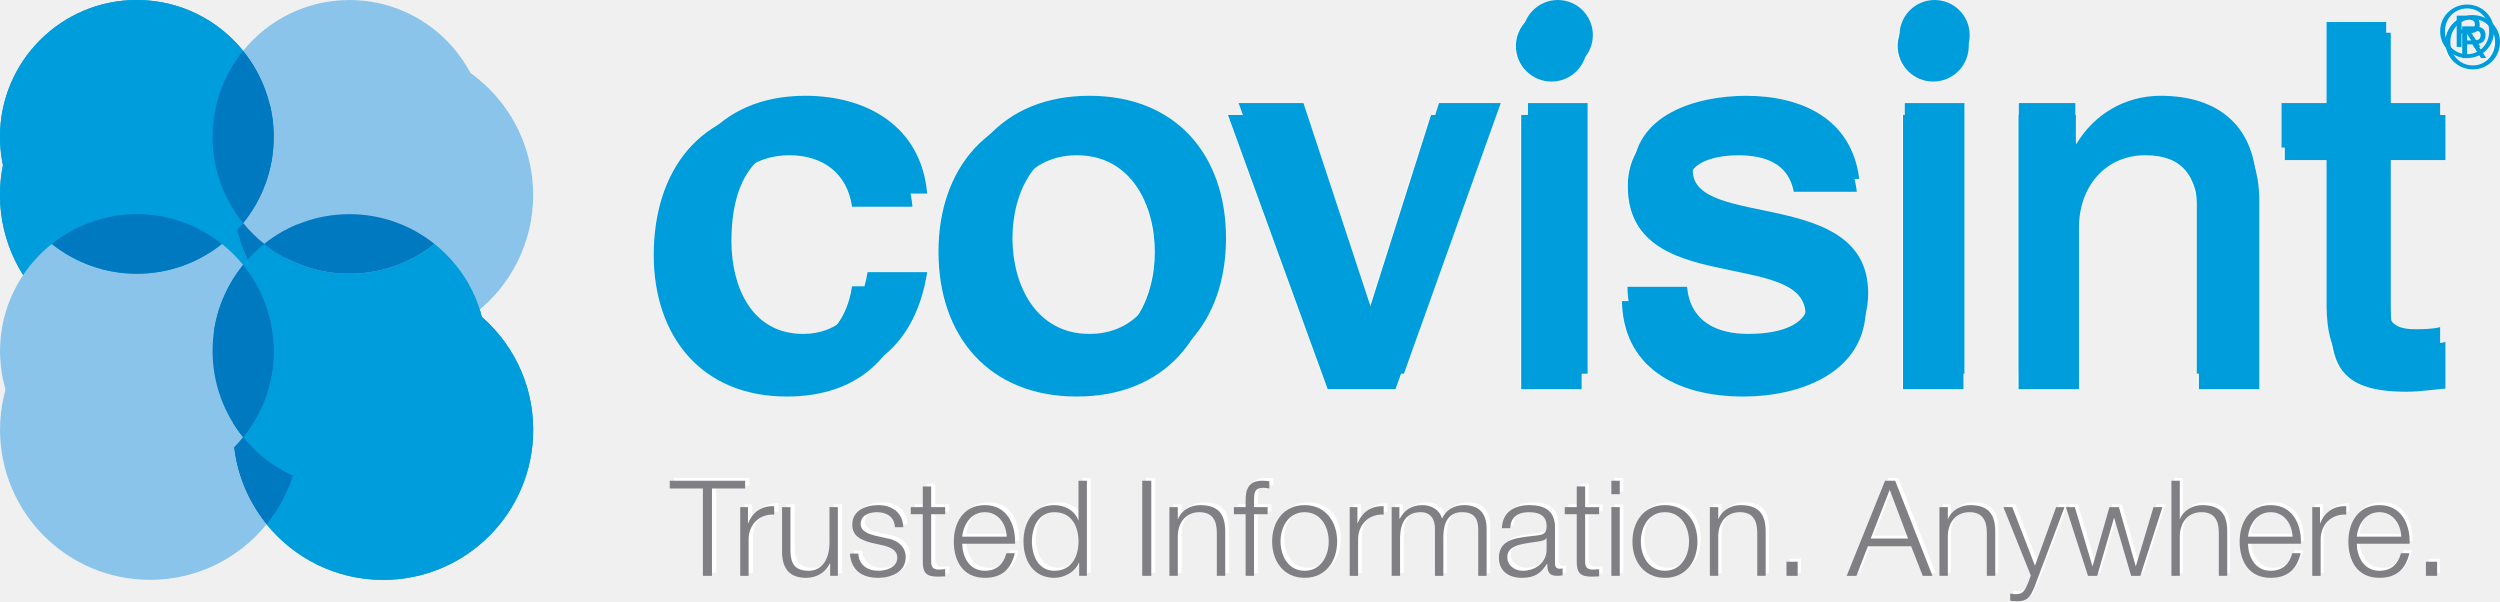
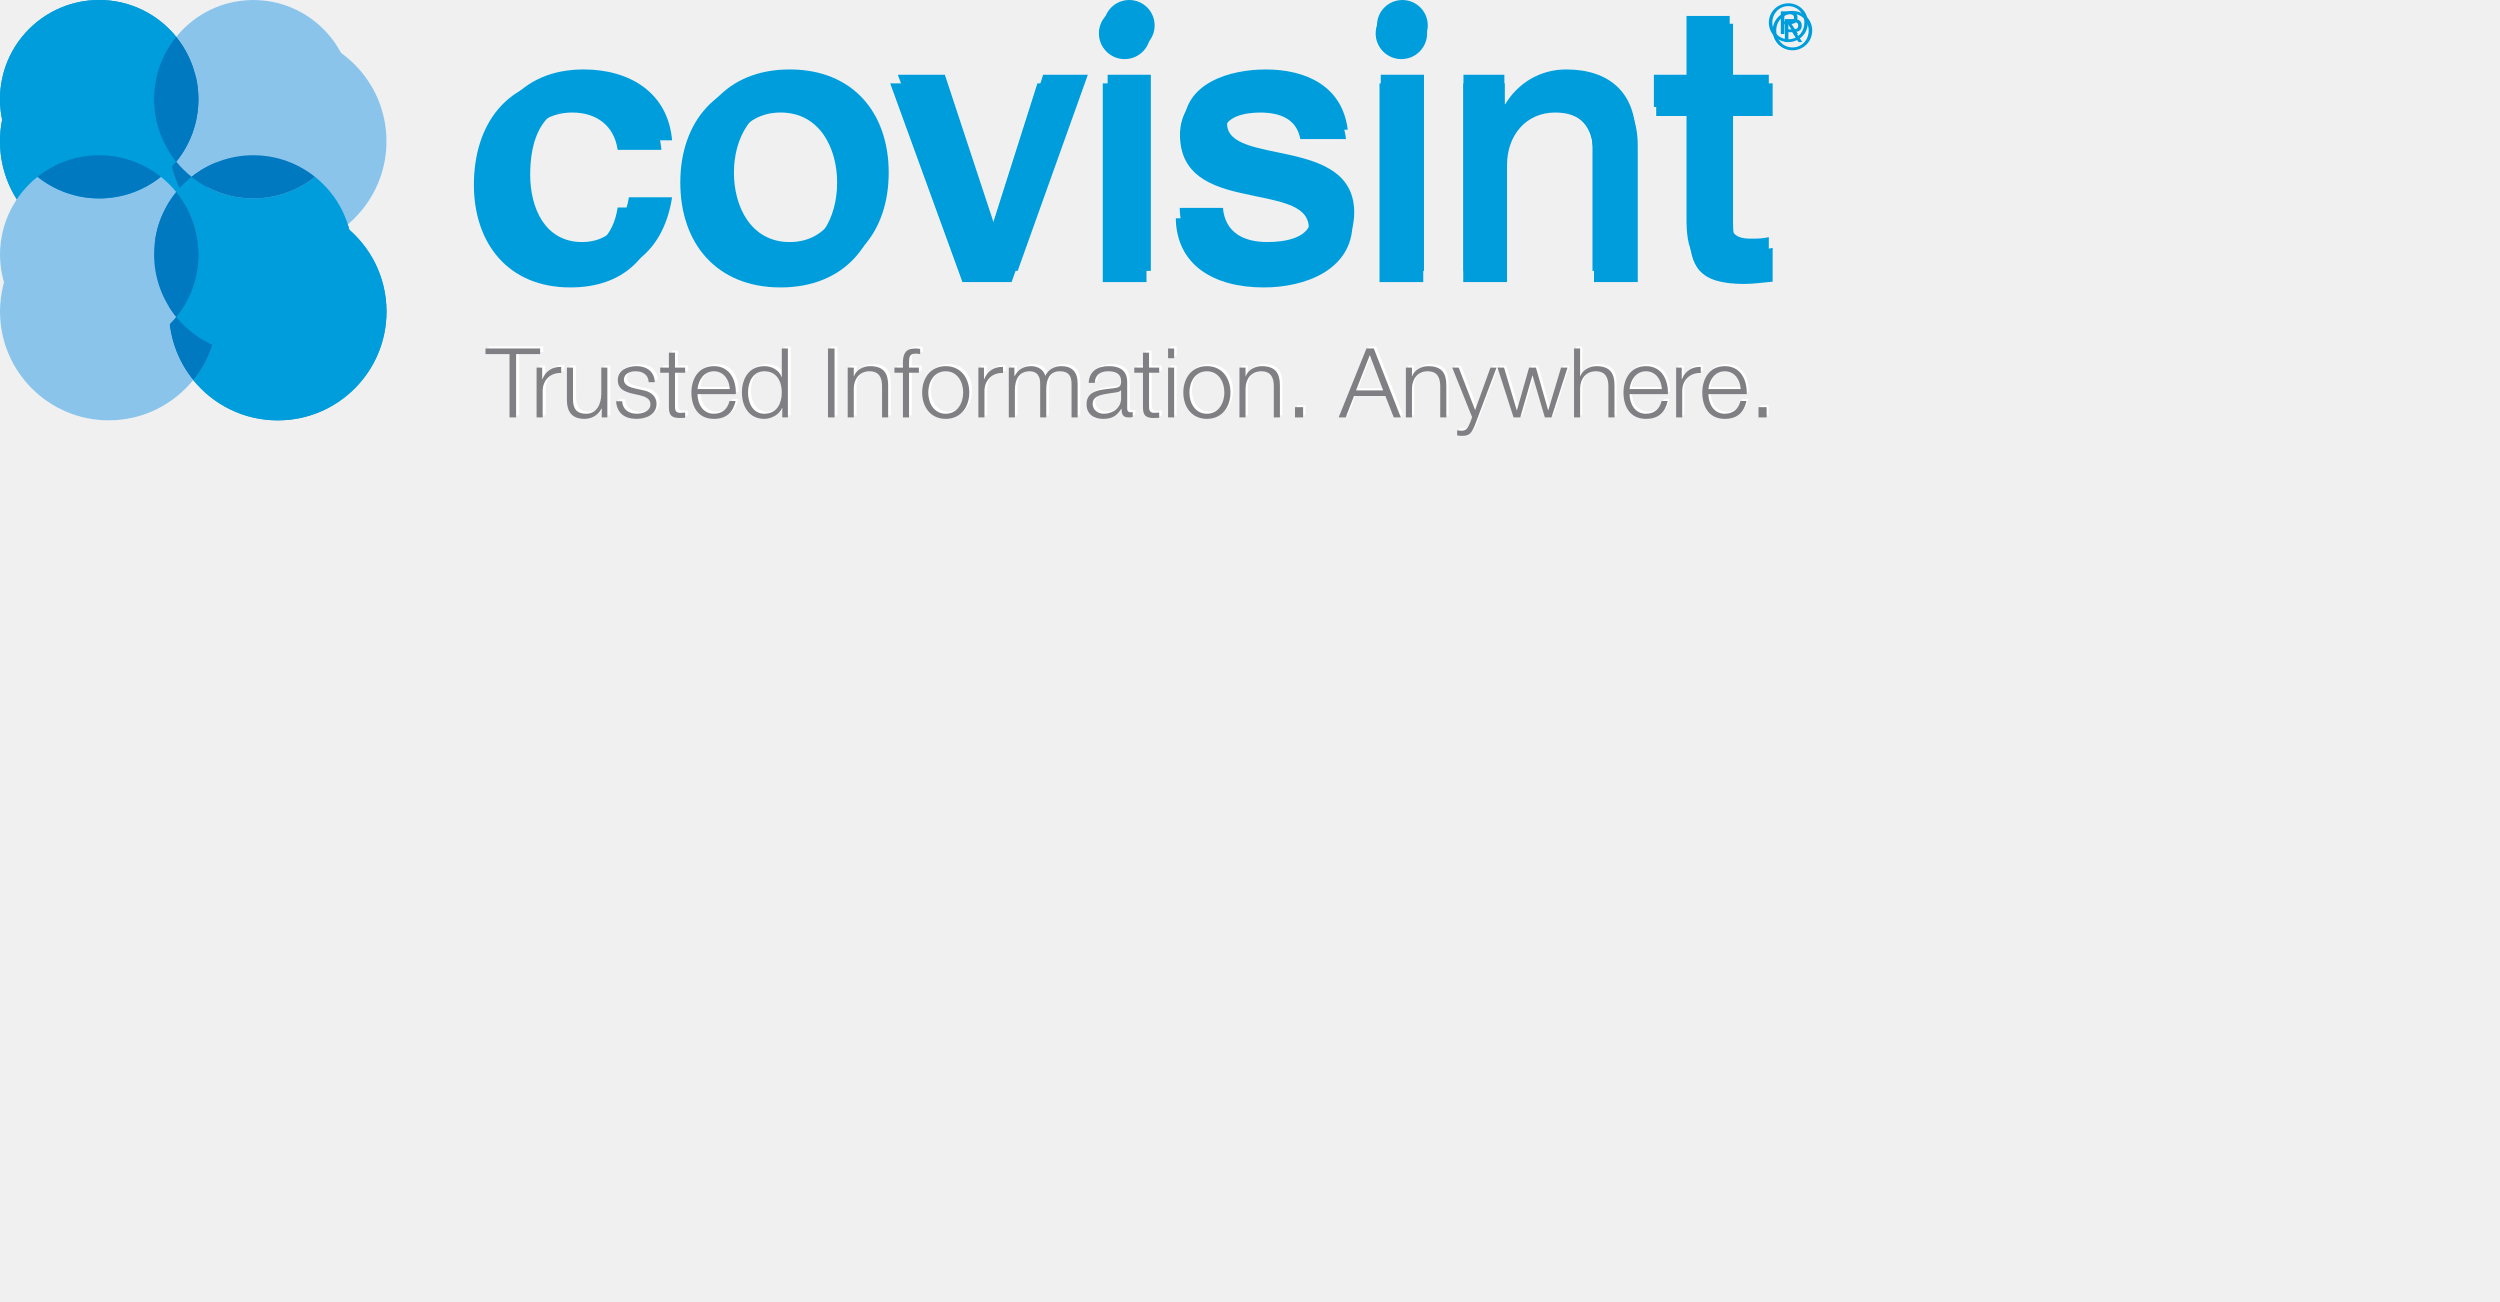
<svg xmlns="http://www.w3.org/2000/svg">
  <g class="-covisint-logo--light">
    <g id="covisint-logo--light">
      <path fill="#009DDC" d="M56.811,62.438c1.993-1.59,3.813-3.375,5.421-5.358c-4.888-6.019-7.823-13.688-7.823-22.054   c0-8.354,2.936-16.017,7.823-22.045C55.809,5.066,46.017,0,35.031,0C15.684,0,0,15.688,0,35.025   c0,11.107,5.187,20.994,13.253,27.412c5.98-4.762,13.536-7.622,21.778-7.622   C43.268,54.816,50.824,57.676,56.811,62.438z" />
      <path fill="#FFFFFF" d="M62.233,57.079c1.607,1.983,3.427,3.769,5.426,5.358c5.979-4.762,13.537-7.622,21.775-7.622   c8.234,0,15.8,2.86,21.778,7.622c8.062-6.418,13.249-16.305,13.249-27.412C124.462,15.688,108.781,0,89.434,0   C78.447,0,68.65,5.066,62.233,12.98c4.889,6.028,7.826,13.691,7.826,22.045   C70.058,43.391,67.122,51.06,62.233,57.079z" />
      <path fill="#0079C1" d="M62.233,57.079c4.889-6.019,7.826-13.688,7.826-22.054c0-8.354-2.937-16.017-7.826-22.045   c-4.888,6.028-7.823,13.691-7.823,22.045C54.409,43.391,57.345,51.06,62.233,57.079z" />
      <path fill="#009DDC" d="M111.212,62.438c-5.979,4.759-13.544,7.625-21.778,7.625c-8.238,0-15.797-2.865-21.775-7.625   c-1.999,1.58-3.819,3.375-5.426,5.359c4.889,6.02,7.826,13.691,7.826,22.045c0,8.35-2.937,16.023-7.826,22.051   c6.417,7.914,16.215,12.971,27.202,12.971c19.347,0,35.028-15.685,35.028-35.021   C124.462,78.738,119.274,68.849,111.212,62.438z" />
      <path fill="#0079C1" d="M67.659,62.438c5.979,4.759,13.537,7.625,21.775,7.625c8.234,0,15.8-2.865,21.778-7.625   c-5.979-4.762-13.544-7.622-21.778-7.622C81.196,54.816,73.637,57.676,67.659,62.438z" />
      <path fill="#FFFFFF" d="M62.233,67.796c-1.608-1.984-3.428-3.779-5.421-5.359c-5.987,4.759-13.543,7.625-21.78,7.625   c-8.242,0-15.797-2.865-21.778-7.625C5.187,68.849,0,78.738,0,89.841c0,19.336,15.684,35.021,35.031,35.021   c10.986,0,20.778-5.057,27.202-12.971c-4.888-6.027-7.823-13.701-7.823-22.051   C54.409,81.488,57.345,73.816,62.233,67.796z" />
      <path fill="#0079C1" d="M56.811,62.438c-5.987-4.762-13.543-7.622-21.78-7.622c-8.242,0-15.797,2.86-21.778,7.622   c5.98,4.759,13.536,7.625,21.778,7.625C43.268,70.062,50.824,67.197,56.811,62.438z" />
      <path fill="#0079C1" d="M62.233,67.796c-4.888,6.02-7.823,13.691-7.823,22.045c0,8.35,2.936,16.023,7.823,22.051   c4.889-6.027,7.826-13.701,7.826-22.051C70.058,81.488,67.122,73.816,62.233,67.796z" />
      <circle fill="#FFFFFF" cx="397.1" cy="11.785" r="9.095" />
      <circle fill="#FFFFFF" cx="494.823" cy="11.785" r="9.097" />
      <path fill="#FFFFFF" d="M218.083,52.909c-1.224-8.552-7.469-13.169-16.016-13.169   c-8.013,0-19.276,4.22-19.276,25.517c0,11.672,5.16,24.025,18.594,24.025c8.959,0,15.204-5.969,16.698-16.016   h15.468c-2.85,18.184-14.116,28.23-32.166,28.23c-21.985,0-34.067-15.602-34.067-36.24   c0-21.166,11.533-37.732,34.613-37.732c16.286,0,30.135,8.154,31.621,25.384H218.083z" />
      <path fill="#FFFFFF" d="M295.582,64.451c0-12.089-6.11-24.71-19.955-24.71c-13.846,0-19.954,12.621-19.954,24.71   c0,12.201,6.108,24.832,19.954,24.832C289.472,89.283,295.582,76.652,295.582,64.451 M240.201,64.451   c0-21.455,12.898-36.925,35.426-36.925c22.531,0,35.428,15.471,35.428,36.925c0,21.578-12.897,37.047-35.428,37.047   C253.099,101.498,240.201,86.029,240.201,64.451" />
      <polygon fill="#FFFFFF" points="314.307,29.429 331.14,29.429 348.918,83.314 349.182,83.314 366.291,29.429    382.302,29.429 357.194,99.597 339.824,99.597  " />
      <rect x="389.365" y="29.429" fill="#FFFFFF" width="15.469" height="70.174" />
      <path fill="#FFFFFF" d="M430.62,77.06c0.816,8.969,7.601,12.223,15.892,12.223c5.825,0,16.008-1.221,15.603-9.232   c-0.412-8.145-11.675-9.084-22.941-11.674c-11.403-2.432-22.53-6.517-22.53-20.757   c0-15.334,16.556-20.084,29.32-20.084c14.384,0,27.414,5.963,29.32,21.565h-16.159   c-1.353-7.325-7.464-9.351-14.248-9.351c-4.476,0-12.761,1.088-12.761,7.19c0,7.598,11.408,8.677,22.805,11.26   c11.262,2.575,22.669,6.658,22.669,20.488c0,16.699-16.834,22.811-31.355,22.811   c-17.642,0-30.813-7.879-31.084-24.438H430.62z" />
      <rect x="487.088" y="29.429" fill="#FFFFFF" width="15.472" height="70.174" />
      <path fill="#FFFFFF" d="M516.668,29.429h14.661v10.312l0.264,0.275c4.627-7.731,12.63-12.49,21.858-12.49   c15.203,0,24.846,8.138,24.846,23.89v48.182h-15.474V55.483c-0.274-10.982-4.624-15.742-13.716-15.742   c-10.317,0-16.968,8.146-16.968,18.466v41.391H516.668V29.429z" />
      <path fill="#FFFFFF" d="M584.802,29.429h11.675V8.387h15.467v21.042h13.982v11.542h-13.982v37.453   c0,6.375,0.551,9.639,7.475,9.639c2.168,0,4.337,0,6.508-0.539v11.941c-3.387,0.273-6.642,0.803-10.037,0.803   c-16.153,0-19.139-6.242-19.412-17.918V40.971h-11.675V29.429z" />
      <g>
        <path fill="#FFFFFF" d="M632.934,3.861c3.786,0,6.969,2.989,6.969,6.909c0,3.995-3.183,6.993-6.969,6.993    c-3.809,0-7.008-2.998-7.008-6.993C625.926,6.851,629.124,3.861,632.934,3.861z M632.934,16.74    c3.215,0,5.705-2.574,5.705-5.97c0-3.321-2.49-5.886-5.705-5.886c-3.253,0-5.74,2.565-5.74,5.886    C627.193,14.167,629.681,16.74,632.934,16.74z M630.221,6.743h3.144c1.933,0,2.837,0.766,2.837,2.316    c0,1.471-0.935,2.085-2.132,2.218l2.315,3.585h-1.349l-2.218-3.493h-1.332v3.493h-1.266V6.743z M631.486,10.347    h1.316c1.121,0,2.133-0.057,2.133-1.338c0-1.08-0.929-1.245-1.775-1.245h-1.674V10.347z" />
      </g>
+     </g>
+   </g>
+   <g class="-covisint-logo-circles">
+     <style type="text/css">
+ 	.st0{fill:#009DDC;}
+ 	.st1{fill:#8AC4EB;}
+ 	.st2{fill:#0079C1;}
+ </style>
+     <g>
+       <path class="st0" d="M-186.1,397.4c2-1.6,3.8-3.4,5.4-5.4c-4.9-6-7.8-13.7-7.8-22.1s2.9-16,7.8-22.1c-6.4-7.9-16.2-13-27.2-13   c-19.4,0-35.1,15.7-35.1,35c0,11.1,5.2,21,13.3,27.4c6-4.8,13.5-7.6,21.8-7.6C-199.6,389.8-192,392.7-186.1,397.4z" />
+       <path class="st1" d="M-180.6,392.1c1.6,2,3.4,3.8,5.4,5.4c6-4.8,13.5-7.6,21.8-7.6c8.2,0,15.8,2.9,21.8,7.6   c8.1-6.4,13.3-16.3,13.3-27.4c0-19.3-15.7-35-35-35c-11,0-20.8,5.1-27.2,13c4.9,6,7.8,13.7,7.8,22.1   C-172.8,378.4-175.7,386.1-180.6,392.1z" />
+       <path class="st2" d="M-180.6,392.1c4.9-6,7.8-13.7,7.8-22.1s-2.9-16-7.8-22.1c-4.9,6-7.8,13.7-7.8,22.1   C-188.5,378.4-185.5,386.1-180.6,392.1z" />
+       <path class="st0" d="M-131.6,397.4c-6,4.8-13.5,7.6-21.8,7.6c-8.2,0-15.8-2.9-21.8-7.6c-2,1.6-3.8,3.4-5.4,5.4   c4.9,6,7.8,13.7,7.8,22.1s-2.9,16-7.8,22.1c6.4,7.9,16.2,13,27.2,13c19.4,0,35-15.7,35-35C-118.4,413.7-123.6,403.9-131.6,397.4z" />
+       <path class="st2" d="M-175.2,397.4c6,4.8,13.5,7.6,21.8,7.6c8.2,0,15.8-2.9,21.8-7.6c-6-4.8-13.5-7.6-21.8-7.6   S-169.2,392.7-175.2,397.4z" />
+       <path class="st1" d="M-180.6,402.8c-1.6-2-3.4-3.8-5.4-5.4c-6,4.8-13.6,7.6-21.8,7.6s-15.8-2.9-21.8-7.6   c-8.1,6.5-13.3,16.3-13.3,27.5c0,19.3,15.7,35,35.1,35c11,0,20.8-5.1,27.2-13c-4.9-6-7.8-13.7-7.8-22.1   C-188.5,416.5-185.5,408.8-180.6,402.8z" />
+       <path class="st2" d="M-186.1,397.4c-6-4.8-13.6-7.6-21.8-7.6c-8.2,0-15.8,2.9-21.8,7.6c6,4.8,13.5,7.6,21.8,7.6   C-199.6,405.1-192,402.2-186.1,397.4z" />
+       <path class="st2" d="M-180.6,402.8c-4.9,6-7.8,13.7-7.8,22.1s2.9,16,7.8,22.1c4.9-6,7.8-13.7,7.8-22.1S-175.7,408.8-180.6,402.8z" />
    </g>
  </g>
  <g class="-covisint-logo-with-tagline--light">
    <g id="covisint-logo-with-tagline--light">
      <g>
        <path fill="none" d="M68.282,74.134c-1.764,2.172-3.766,4.131-5.954,5.877c2.188,1.742,4.19,3.707,5.954,5.88    c1.76-2.173,3.762-4.138,5.95-5.88C72.044,78.265,70.042,76.306,68.282,74.134z" />
        <path fill="#009DDC" d="M62.329,80.011c2.188-1.746,4.19-3.705,5.954-5.877c-5.365-6.607-8.586-15.023-8.586-24.195    c0-9.166,3.221-17.579,8.586-24.189c-7.049-8.683-17.793-14.24-29.85-14.24C17.205,11.509,0,28.716,0,49.938    C0,62.123,5.687,72.968,14.536,80.011c6.563-5.219,14.856-8.364,23.896-8.364    C47.473,71.647,55.763,74.792,62.329,80.011z" />
        <path fill="#FFFFFF" d="M68.282,74.134c1.76,2.172,3.762,4.131,5.95,5.877c6.563-5.219,14.856-8.364,23.896-8.364    c9.04,0,17.331,3.146,23.895,8.364c8.847-7.043,14.534-17.888,14.534-30.072    c0-21.223-17.205-38.43-38.43-38.43c-12.054,0-22.801,5.558-29.847,14.24    c5.359,6.61,8.583,15.024,8.583,24.189C76.865,59.11,73.641,67.526,68.282,74.134z" />
        <path fill="#0079C1" d="M68.282,74.134c5.359-6.607,8.583-15.023,8.583-24.195c0-9.166-3.224-17.579-8.583-24.189    c-5.365,6.61-8.586,15.024-8.586,24.189C59.696,59.11,62.917,67.526,68.282,74.134z" />
        <path fill="#009DDC" d="M122.024,80.011c-6.565,5.224-14.856,8.363-23.895,8.363c-9.04,0-17.334-3.14-23.896-8.363    c-2.188,1.742-4.19,3.707-5.95,5.88c5.359,6.608,8.583,15.023,8.583,24.189c0,9.172-3.224,17.588-8.583,24.198    c7.046,8.683,17.793,14.238,29.847,14.238c21.225,0,38.43-17.211,38.43-38.437    C136.559,97.894,130.871,87.05,122.024,80.011z" />
        <path fill="#0079C1" d="M74.232,80.011c6.563,5.224,14.856,8.363,23.896,8.363c9.04,0,17.331-3.14,23.895-8.363    c-6.565-5.219-14.856-8.364-23.895-8.364C89.089,71.647,80.795,74.792,74.232,80.011z" />
        <path fill="#FFFFFF" d="M68.282,85.891c-1.764-2.173-3.766-4.138-5.954-5.88    c-6.565,5.224-14.856,8.363-23.896,8.363c-9.04,0-17.333-3.14-23.896-8.363C5.687,87.05,0,97.894,0,110.079    c0,21.226,17.205,38.437,38.432,38.437c12.057,0,22.801-5.556,29.85-14.238    c-5.365-6.61-8.586-15.026-8.586-24.198C59.696,100.913,62.917,92.499,68.282,85.891z" />
        <path fill="#0079C1" d="M62.329,80.011c-6.565-5.219-14.856-8.364-23.896-8.364c-9.04,0-17.333,3.146-23.896,8.364    c6.563,5.224,14.856,8.363,23.896,8.363C47.473,88.374,55.763,85.234,62.329,80.011z" />
        <path fill="#0079C1" d="M68.282,85.891c-5.365,6.608-8.586,15.023-8.586,24.189c0,9.172,3.221,17.588,8.586,24.198    c5.359-6.61,8.583-15.026,8.583-24.198C76.865,100.913,73.641,92.499,68.282,85.891z" />
        <circle fill="#FFFFFF" cx="398.97" cy="8.981" r="8.984" />
        <path fill="#FFFFFF" d="M504.459,8.981c0,4.961-4.024,8.984-8.984,8.984c-4.962,0-8.979-4.023-8.979-8.984    c0-4.961,4.018-8.981,8.979-8.981C500.434,0,504.459,4.021,504.459,8.981z" />
        <path fill="#FFFFFF" d="M222.185,49.59c-1.206-8.445-7.373-13.003-15.816-13.003    c-7.912,0-19.035,4.165-19.035,25.199c0,11.529,5.096,23.727,18.364,23.727c8.844,0,15.011-5.892,16.487-15.813    h15.281c-2.821,17.954-13.943,27.876-31.768,27.876c-21.714,0-33.644-15.406-33.644-35.789    c0-20.902,11.391-37.261,34.18-37.261c16.083,0,29.758,8.05,31.232,25.064H222.185z" />
        <path fill="#FFFFFF" d="M298.717,60.987c0-11.934-6.029-24.4-19.702-24.4c-13.676,0-19.706,12.467-19.706,24.4    c0,12.054,6.029,24.525,19.706,24.525C292.688,85.513,298.717,73.041,298.717,60.987 M244.035,60.987    c0-21.188,12.729-36.462,34.98-36.462c22.253,0,34.982,15.274,34.982,36.462c0,21.311-12.729,36.588-34.982,36.588    C256.764,97.575,244.035,82.299,244.035,60.987" />
        <polygon fill="#FFFFFF" points="317.213,26.403 333.832,26.403 351.389,79.621 351.652,79.621 368.544,26.403     384.357,26.403 359.566,95.697 342.411,95.697   " />
        <rect x="391.332" y="26.403" fill="#FFFFFF" width="15.276" height="69.303" />
        <path fill="#FFFFFF" d="M432.073,73.448c0.809,8.851,7.51,12.065,15.69,12.065c5.759,0,15.814-1.203,15.411-9.113    c-0.404-8.044-11.526-8.976-22.654-11.532c-11.256-2.403-22.251-6.434-22.251-20.499    c0-15.146,16.354-19.834,28.956-19.834c14.204,0,27.071,5.889,28.95,21.298h-15.953    c-1.335-7.232-7.374-9.232-14.068-9.232c-4.422,0-12.604,1.068-12.604,7.102c0,7.497,11.263,8.567,22.521,11.113    c11.12,2.545,22.39,6.58,22.39,20.241c0,16.489-16.628,22.52-30.966,22.52    c-17.424,0-30.432-7.778-30.695-24.127H432.073z" />
        <rect x="487.836" y="26.403" fill="#FFFFFF" width="15.275" height="69.303" />
        <path fill="#FFFFFF" d="M517.049,26.403h14.474v10.184l0.264,0.274c4.568-7.638,12.474-12.335,21.587-12.335    c15.012,0,24.535,8.038,24.535,23.589v47.583h-15.281V52.138c-0.274-10.854-4.567-15.551-13.546-15.551    c-10.191,0-16.757,8.042-16.757,18.238v40.872h-15.275V26.403z" />
        <path fill="#FFFFFF" d="M584.329,26.403h11.531V5.628h15.274v20.775h13.811v11.396h-13.811V74.792    c0,6.294,0.538,9.518,7.381,9.518c2.137,0,4.286,0,6.43-0.533v11.79c-3.351,0.27-6.56,0.796-9.916,0.796    c-15.954,0-18.898-6.165-19.169-17.69V37.8h-11.531V26.403z" />
        <g>
          <path fill="#FFFFFF" d="M631.863,1.156c3.742,0,6.881,2.955,6.881,6.826c0,3.944-3.139,6.899-6.881,6.899     c-3.761,0-6.918-2.955-6.918-6.899C624.945,4.111,628.102,1.156,631.863,1.156z M631.863,13.875     c3.174,0,5.634-2.539,5.634-5.893c0-3.285-2.46-5.814-5.634-5.814c-3.217,0-5.67,2.528-5.67,5.814     C626.193,11.336,628.646,13.875,631.863,13.875z M629.18,4h3.104c1.915,0,2.806,0.756,2.806,2.293     c0,1.452-0.92,2.053-2.109,2.184l2.291,3.544h-1.336l-2.184-3.453h-1.316v3.453h-1.254V4z M630.434,7.561h1.299     c1.107,0,2.109-0.055,2.109-1.32c0-1.065-0.921-1.23-1.758-1.23h-1.65V7.561z" />
        </g>
      </g>
      <g id="covisint-logo-with-tagline-light-tagline">
        <path fill="#FFFFFF" d="M172.645,122.399h19.286v1.98h-8.484v22.352h-2.317v-22.352h-8.485V122.399z" />
        <path fill="#FFFFFF" d="M190.682,129.148h1.976v4.123h0.068c1.091-2.83,3.475-4.498,6.644-4.361v2.146    c-3.884-0.205-6.543,2.656-6.543,6.306v9.369h-2.145V129.148z" />
        <path fill="#FFFFFF" d="M215.663,146.731h-1.976v-3.17h-0.067c-1.127,2.351-3.442,3.681-6.066,3.681    c-4.43,0-6.169-2.589-6.169-6.681v-11.413h2.147v11.448c0.102,3.17,1.296,4.84,4.703,4.84    c3.681,0,5.283-3.476,5.283-7.056v-9.232h2.146V146.731z" />
        <path fill="#FFFFFF" d="M230.258,134.294c-0.103-2.659-2.146-3.853-4.601-3.853c-1.907,0-4.157,0.752-4.157,3.035    c0,1.906,2.181,2.59,3.646,2.965l2.863,0.646c2.454,0.375,5.01,1.805,5.01,4.873    c0,3.816-3.783,5.281-7.055,5.281c-4.09,0-6.883-1.91-7.224-6.202h2.146c0.17,2.897,2.317,4.396,5.181,4.396    c2.01,0,4.805-0.887,4.805-3.339c0-2.047-1.909-2.729-3.851-3.205l-2.76-0.614    c-2.793-0.747-4.908-1.703-4.908-4.699c0-3.58,3.511-4.941,6.611-4.941c3.51,0,6.304,1.84,6.44,5.656H230.258    z" />
        <path fill="#FFFFFF" d="M239.537,129.148h3.578v1.806h-3.578v11.859c0,1.395,0.204,2.214,1.737,2.315    c0.613,0,1.228-0.036,1.841-0.102v1.841c-0.648,0-1.261,0.067-1.91,0.067c-2.861,0-3.849-0.954-3.816-3.953    v-12.028h-3.067v-1.806h3.067v-5.28h2.147V129.148z" />
        <path fill="#FFFFFF" d="M247.481,138.519c0.035,3.133,1.67,6.917,5.792,6.917c3.136,0,4.84-1.839,5.521-4.5h2.147    c-0.92,3.987-3.238,6.306-7.668,6.306c-5.588,0-7.938-4.294-7.938-9.303c0-4.635,2.35-9.302,7.938-9.302    c5.658,0,7.907,4.941,7.735,9.882H247.481z M258.862,136.713c-0.101-3.236-2.113-6.271-5.589-6.271    c-3.509,0-5.451,3.067-5.792,6.271H258.862z" />
        <path fill="#FFFFFF" d="M279.386,146.731h-1.978v-3.34h-0.067c-0.92,2.285-3.714,3.851-6.271,3.851    c-5.35,0-7.904-4.33-7.904-9.303c0-4.976,2.554-9.302,7.904-9.302c2.623,0,5.181,1.328,6.1,3.852h0.068    v-10.09h2.147V146.731z M271.07,145.436c4.567,0,6.168-3.851,6.168-7.497c0-3.646-1.601-7.498-6.168-7.498    c-4.089,0-5.758,3.853-5.758,7.498C265.312,141.586,266.981,145.436,271.07,145.436z" />
        <path fill="#FFFFFF" d="M293.543,122.399h2.317v24.332h-2.317V122.399z" />
        <path fill="#FFFFFF" d="M300.497,129.148h2.147v3.033h0.07c0.783-2.115,3.135-3.544,5.62-3.544    c4.944,0,6.444,2.588,6.444,6.778v11.315h-2.149v-10.973c0-3.033-0.987-5.317-4.463-5.317    c-3.407,0-5.451,2.591-5.521,6.03v10.26h-2.147V129.148z" />
        <path fill="#FFFFFF" d="M325.623,130.954h-3.477v15.777h-2.146v-15.777h-3v-1.806h3v-1.601    c-0.037-3.034,0.814-5.149,4.259-5.149c0.614,0,1.121,0.036,1.807,0.139v1.841    c-0.582-0.102-1.057-0.174-1.57-0.174c-2.384,0-2.314,1.502-2.35,3.411v1.532h3.477V130.954z" />
        <path fill="#FFFFFF" d="M343.417,137.94c0,5.043-2.934,9.303-8.319,9.303c-5.381,0-8.312-4.26-8.312-9.303    c0-5.043,2.932-9.302,8.312-9.302C340.483,128.638,343.417,132.897,343.417,137.94z M328.933,137.94    c0,3.749,2.043,7.497,6.165,7.497c4.125,0,6.168-3.748,6.168-7.497c0-3.749-2.043-7.498-6.168-7.498    C330.976,130.441,328.933,134.19,328.933,137.94z" />
        <path fill="#FFFFFF" d="M346.627,129.148h1.978v4.123h0.069c1.09-2.83,3.477-4.498,6.643-4.361v2.146    c-3.882-0.205-6.54,2.656-6.54,6.306v9.369h-2.149V129.148z" />
        <path fill="#FFFFFF" d="M357.369,129.148h1.976v2.963h0.102c1.126-2.112,2.969-3.474,5.76-3.474    c2.317,0,4.396,1.123,5.043,3.441c1.058-2.318,3.272-3.441,5.588-3.441c3.851,0,5.829,2.009,5.829,6.166v11.928    h-2.148v-11.826c0-2.897-1.092-4.464-4.157-4.464c-3.714,0-4.769,3.067-4.769,6.339v9.951h-2.146v-11.928    c0.033-2.387-0.956-4.362-3.68-4.362c-3.716,0-5.216,2.795-5.248,6.477v9.813h-2.148V129.148z" />
        <path fill="#FFFFFF" d="M385.564,134.53c0.204-4.12,3.101-5.893,7.122-5.893c3.099,0,6.474,0.954,6.474,5.656    v9.334c0,0.82,0.408,1.296,1.264,1.296c0.233,0,0.509-0.066,0.681-0.135v1.804    c-0.478,0.102-0.819,0.139-1.397,0.139c-2.181,0-2.522-1.228-2.522-3.067h-0.068    c-1.501,2.282-3.029,3.578-6.406,3.578c-3.238,0-5.894-1.603-5.894-5.144c0-4.941,4.805-5.112,9.44-5.656    c1.77-0.206,2.761-0.445,2.761-2.387c0-2.897-2.079-3.613-4.602-3.613c-2.657,0-4.633,1.23-4.701,4.089H385.564    z M397.015,137.121h-0.068c-0.276,0.514-1.226,0.682-1.806,0.785c-3.647,0.644-8.181,0.613-8.181,4.055    c0,2.145,1.91,3.476,3.919,3.476c3.271,0,6.168-2.081,6.136-5.521V137.121z" />
        <path fill="#FFFFFF" d="M406.873,129.148h3.576v1.806h-3.576v11.859c0,1.395,0.203,2.214,1.734,2.315    c0.616,0,1.228-0.036,1.842-0.102v1.841c-0.647,0-1.26,0.067-1.908,0.067c-2.861,0-3.85-0.954-3.813-3.953    v-12.028h-3.067v-1.806h3.067v-5.28h2.146V129.148z" />
        <path fill="#FFFFFF" d="M413.589,122.399h2.147v3.444h-2.147V122.399z M413.589,129.148h2.147v17.583h-2.147V129.148z" />
        <path fill="#FFFFFF" d="M435.608,137.94c0,5.043-2.934,9.303-8.316,9.303c-5.382,0-8.316-4.26-8.316-9.303    c0-5.043,2.934-9.302,8.316-9.302C432.674,128.638,435.608,132.897,435.608,137.94z M421.126,137.94    c0,3.749,2.044,7.497,6.165,7.497c4.125,0,6.168-3.748,6.168-7.497c0-3.749-2.043-7.498-6.168-7.498    C423.17,130.441,421.126,134.19,421.126,137.94z" />
        <path fill="#FFFFFF" d="M438.788,129.148h2.146v3.033h0.068c0.784-2.115,3.135-3.544,5.624-3.544    c4.938,0,6.439,2.588,6.439,6.778v11.315h-2.148v-10.973c0-3.033-0.988-5.317-4.463-5.317    c-3.404,0-5.452,2.591-5.521,6.03v10.26h-2.146V129.148z" />
        <path fill="#FFFFFF" d="M458.393,146.731v-3.614h2.861v3.614H458.393z" />
        <path fill="#FFFFFF" d="M483.614,122.399h2.588l9.544,24.332h-2.489l-2.963-7.566h-11.074l-2.933,7.566h-2.487    L483.614,122.399z M479.935,137.19h9.574l-4.704-12.471L479.935,137.19z" />
        <path fill="#FFFFFF" d="M497.532,129.148h2.146v3.033h0.066c0.783-2.115,3.138-3.544,5.625-3.544    c4.941,0,6.442,2.588,6.442,6.778v11.315h-2.152v-10.973c0-3.033-0.987-5.317-4.463-5.317    c-3.406,0-5.452,2.591-5.519,6.03v10.26h-2.146V129.148z" />
        <path fill="#FFFFFF" d="M513.896,129.148h2.282l5.794,14.99l5.416-14.99h2.149l-7.631,20.274    c-1.23,2.965-1.947,3.816-4.639,3.816c-0.85-0.033-1.293-0.033-1.634-0.171v-1.806    c0.514,0.101,0.989,0.171,1.464,0.171c1.911,0,2.35-1.125,3.066-2.763l0.75-2.007L513.896,129.148z" />
        <path fill="#FFFFFF" d="M529.883,129.148h2.287l4.498,15.06h0.066l4.297-15.06h2.415l4.298,15.06h0.066    l4.498-15.06h2.284l-5.657,17.583h-2.351l-4.329-14.788h-0.067l-4.294,14.788h-2.352L529.883,129.148z" />
        <path fill="#FFFFFF" d="M556.892,122.399h2.146v9.782h0.068c0.781-2.115,3.134-3.544,5.621-3.544    c4.942,0,6.442,2.588,6.442,6.778v11.315h-2.147v-10.973c0-3.033-0.99-5.317-4.468-5.317    c-3.403,0-5.448,2.591-5.517,6.03v10.26h-2.146V122.399z" />
        <path fill="#FFFFFF" d="M576.495,138.519c0.033,3.133,1.67,6.917,5.791,6.917c3.138,0,4.837-1.839,5.524-4.5h2.146    c-0.92,3.987-3.235,6.306-7.669,6.306c-5.587,0-7.939-4.294-7.939-9.303c0-4.635,2.353-9.302,7.939-9.302    c5.658,0,7.903,4.941,7.734,9.882H576.495z M587.875,136.713c-0.103-3.236-2.113-6.271-5.59-6.271    c-3.507,0-5.453,3.067-5.791,6.271H587.875z" />
        <path fill="#FFFFFF" d="M592.926,129.148h1.977v4.123h0.071c1.09-2.83,3.476-4.498,6.643-4.361v2.146    c-3.882-0.205-6.543,2.656-6.543,6.306v9.369h-2.147V129.148z" />
        <path fill="#FFFFFF" d="M604.316,138.519c0.033,3.133,1.67,6.917,5.791,6.917c3.139,0,4.837-1.839,5.521-4.5h2.148    c-0.922,3.987-3.24,6.306-7.67,6.306c-5.586,0-7.94-4.294-7.94-9.303c0-4.635,2.354-9.302,7.94-9.302    c5.657,0,7.903,4.941,7.734,9.882H604.316z M615.697,136.713c-0.101-3.236-2.114-6.271-5.59-6.271    c-3.51,0-5.453,3.067-5.791,6.271H615.697z" />
        <path fill="#FFFFFF" d="M622.011,146.731v-3.614h2.86v3.614H622.011z" />
      </g>
    </g>
  </g>
  <g class="-covisint-logo-with-tagline">
    <g id="covisint-logo-with-tagline">
      <g>
        <path fill="none" d="M68.282,74.135c-1.764,2.172-3.766,4.131-5.954,5.877c2.188,1.742,4.19,3.707,5.954,5.88    c1.76-2.173,3.762-4.138,5.95-5.88C72.044,78.266,70.042,76.307,68.282,74.135z" />
        <path fill="#009DDC" d="M62.329,80.012c2.188-1.746,4.19-3.705,5.954-5.877c-5.365-6.608-8.586-15.024-8.586-24.196    c0-9.166,3.221-17.579,8.586-24.189c-7.049-8.683-17.793-14.241-29.85-14.241C17.205,11.509,0,28.717,0,49.938    C0,62.124,5.687,72.968,14.536,80.012c6.563-5.219,14.856-8.364,23.896-8.364    C47.473,71.647,55.763,74.793,62.329,80.012z" />
        <path fill="#8AC4EB" d="M68.282,74.135c1.76,2.172,3.762,4.131,5.95,5.877c6.563-5.219,14.856-8.364,23.896-8.364    c9.04,0,17.331,3.146,23.895,8.364c8.847-7.044,14.534-17.888,14.534-30.073    c0-21.222-17.205-38.43-38.43-38.43c-12.054,0-22.801,5.559-29.847,14.241    c5.359,6.609,8.583,15.022,8.583,24.189C76.865,59.11,73.641,67.526,68.282,74.135z" />
        <path fill="#0079C1" d="M68.282,74.135c5.359-6.608,8.583-15.024,8.583-24.196c0-9.166-3.224-17.579-8.583-24.189    c-5.365,6.609-8.586,15.022-8.586,24.189C59.696,59.11,62.917,67.526,68.282,74.135z" />
        <path fill="#009DDC" d="M122.024,80.012c-6.565,5.224-14.856,8.363-23.895,8.363c-9.04,0-17.334-3.14-23.896-8.363    c-2.188,1.742-4.19,3.707-5.95,5.88c5.359,6.608,8.583,15.022,8.583,24.189c0,9.172-3.224,17.588-8.583,24.198    c7.046,8.683,17.793,14.238,29.847,14.238c21.225,0,38.43-17.211,38.43-38.437    C136.559,97.895,130.871,87.051,122.024,80.012z" />
        <path fill="#0079C1" d="M74.232,80.012c6.563,5.224,14.856,8.363,23.896,8.363c9.04,0,17.331-3.14,23.895-8.363    c-6.565-5.219-14.856-8.364-23.895-8.364C89.089,71.647,80.795,74.793,74.232,80.012z" />
        <path fill="#8AC4EB" d="M68.282,85.892c-1.764-2.173-3.766-4.138-5.954-5.88    c-6.565,5.224-14.856,8.363-23.896,8.363c-9.04,0-17.333-3.14-23.896-8.363C5.687,87.051,0,97.895,0,110.08    c0,21.226,17.205,38.437,38.432,38.437c12.057,0,22.801-5.556,29.85-14.238    c-5.365-6.61-8.586-15.026-8.586-24.198C59.696,100.914,62.917,92.5,68.282,85.892z" />
        <path fill="#0079C1" d="M62.329,80.012c-6.565-5.219-14.856-8.364-23.896-8.364c-9.04,0-17.333,3.146-23.896,8.364    c6.563,5.224,14.856,8.363,23.896,8.363C47.473,88.375,55.763,85.235,62.329,80.012z" />
        <path fill="#0079C1" d="M68.282,85.892c-5.365,6.608-8.586,15.022-8.586,24.189c0,9.172,3.221,17.588,8.586,24.198    c5.359-6.61,8.583-15.026,8.583-24.198C76.865,100.914,73.641,92.5,68.282,85.892z" />
        <circle fill="#009DDC" cx="398.97" cy="8.981" r="8.984" />
        <path fill="#009DDC" d="M504.459,8.981c0,4.961-4.024,8.984-8.984,8.984c-4.962,0-8.979-4.023-8.979-8.984    c0-4.96,4.018-8.981,8.979-8.981C500.434,0,504.459,4.021,504.459,8.981z" />
        <path fill="#009DDC" d="M222.185,49.59c-1.206-8.445-7.373-13.002-15.816-13.002c-7.912,0-19.035,4.164-19.035,25.199    c0,11.529,5.096,23.727,18.364,23.727c8.844,0,15.011-5.892,16.487-15.815h15.281    c-2.821,17.955-13.943,27.877-31.768,27.877c-21.714,0-33.644-15.406-33.644-35.789    c0-20.902,11.391-37.261,34.18-37.261c16.083,0,29.758,8.05,31.232,25.064H222.185z" />
        <path fill="#009DDC" d="M298.717,60.987c0-11.933-6.029-24.399-19.702-24.399c-13.676,0-19.706,12.467-19.706,24.399    c0,12.054,6.029,24.526,19.706,24.526C292.688,85.514,298.717,73.041,298.717,60.987 M244.035,60.987    c0-21.186,12.729-36.461,34.98-36.461c22.253,0,34.982,15.274,34.982,36.461c0,21.312-12.729,36.589-34.982,36.589    C256.764,97.576,244.035,82.3,244.035,60.987" />
        <polygon fill="#009DDC" points="317.213,26.403 333.832,26.403 351.389,79.622 351.652,79.622 368.544,26.403     384.357,26.403 359.566,95.698 342.411,95.698   " />
        <rect x="391.332" y="26.403" fill="#009DDC" width="15.276" height="69.304" />
        <path fill="#009DDC" d="M432.073,73.448c0.809,8.852,7.51,12.066,15.69,12.066c5.759,0,15.814-1.203,15.411-9.113    c-0.404-8.045-11.526-8.977-22.654-11.532c-11.256-2.404-22.251-6.434-22.251-20.5    c0-15.146,16.354-19.834,28.956-19.834c14.204,0,27.071,5.89,28.95,21.299h-15.953    c-1.335-7.233-7.374-9.233-14.068-9.233c-4.422,0-12.604,1.069-12.604,7.102c0,7.497,11.263,8.568,22.521,11.113    c11.12,2.545,22.39,6.58,22.39,20.242c0,16.489-16.628,22.52-30.966,22.52    c-17.424,0-30.432-7.778-30.695-24.128H432.073z" />
        <rect x="487.836" y="26.403" fill="#009DDC" width="15.275" height="69.304" />
        <path fill="#009DDC" d="M517.049,26.403h14.474v10.185l0.264,0.272c4.568-7.638,12.474-12.334,21.587-12.334    c15.012,0,24.535,8.038,24.535,23.588v47.584h-15.281V52.138c-0.274-10.853-4.567-15.55-13.546-15.55    c-10.191,0-16.757,8.042-16.757,18.238v40.872h-15.275V26.403z" />
        <path fill="#009DDC" d="M584.329,26.403h11.531V5.628h15.274v20.775h13.811v11.396h-13.811v36.993    c0,6.294,0.538,9.518,7.381,9.518c2.137,0,4.286,0,6.43-0.533v11.79c-3.351,0.27-6.56,0.796-9.916,0.796    c-15.954,0-18.898-6.165-19.169-17.691v-40.873h-11.531V26.403z" />
        <g>
          <path fill="#009DDC" d="M631.863,1.157c3.742,0,6.881,2.954,6.881,6.826c0,3.944-3.139,6.899-6.881,6.899     c-3.761,0-6.918-2.955-6.918-6.899C624.945,4.111,628.102,1.157,631.863,1.157z M631.863,13.875     c3.174,0,5.634-2.538,5.634-5.892c0-3.286-2.46-5.814-5.634-5.814c-3.217,0-5.67,2.527-5.67,5.814     C626.193,11.337,628.646,13.875,631.863,13.875z M629.18,4h3.104c1.915,0,2.806,0.757,2.806,2.294     c0,1.452-0.92,2.052-2.109,2.185l2.291,3.543h-1.336l-2.184-3.452h-1.316v3.452h-1.254V4z M630.434,7.561h1.299     c1.107,0,2.109-0.056,2.109-1.32c0-1.066-0.921-1.23-1.758-1.23h-1.65V7.561z" />
        </g>
      </g>
      <g>
        <path fill="#807F83" d="M171.528,123.124h19.304v1.98h-8.491v22.373h-2.32v-22.373h-8.493V123.124z" />
        <path fill="#807F83" d="M189.581,129.879h1.978v4.128h0.068c1.092-2.834,3.478-4.503,6.65-4.366v2.148    c-3.888-0.205-6.549,2.659-6.549,6.312v9.377h-2.147V129.879z" />
        <path fill="#807F83" d="M214.586,147.477h-1.978v-3.172h-0.067c-1.128,2.353-3.446,3.684-6.072,3.684    c-4.435,0-6.175-2.592-6.175-6.686v-11.425h2.149v11.46c0.103,3.172,1.297,4.843,4.707,4.843    c3.685,0,5.288-3.478,5.288-7.061v-9.241h2.147V147.477z" />
        <path fill="#807F83" d="M229.193,135.028c-0.102-2.66-2.147-3.856-4.604-3.856c-1.909,0-4.161,0.753-4.161,3.039    c0,1.908,2.183,2.592,3.649,2.967l2.865,0.646c2.455,0.376,5.014,1.809,5.014,4.878    c0,3.82-3.786,5.286-7.061,5.286c-4.094,0-6.889-1.911-7.229-6.208h2.147c0.171,2.899,2.319,4.4,5.186,4.4    c2.012,0,4.809-0.887,4.809-3.342c0-2.048-1.911-2.73-3.854-3.206l-2.763-0.616    c-2.796-0.748-4.912-1.705-4.912-4.703c0-3.582,3.514-4.946,6.617-4.946c3.513,0,6.31,1.841,6.447,5.66H229.193    z" />
        <path fill="#807F83" d="M238.481,129.879h3.581v1.808h-3.581v11.87c0,1.395,0.204,2.216,1.739,2.318    c0.614,0,1.228-0.035,1.842-0.103v1.843c-0.648,0-1.263,0.068-1.911,0.068c-2.865,0-3.853-0.955-3.821-3.958    v-12.039h-3.069v-1.808h3.069v-5.286h2.15V129.879z" />
        <path fill="#807F83" d="M246.433,139.258c0.034,3.137,1.671,6.924,5.796,6.924c3.139,0,4.845-1.84,5.526-4.504    h2.148c-0.92,3.992-3.24,6.311-7.674,6.311c-5.593,0-7.945-4.298-7.945-9.31c0-4.64,2.353-9.311,7.945-9.311    c5.663,0,7.914,4.946,7.743,9.89H246.433z M257.824,137.45c-0.101-3.238-2.114-6.277-5.594-6.277    c-3.513,0-5.456,3.07-5.796,6.277H257.824z" />
        <path fill="#807F83" d="M278.366,147.477h-1.98v-3.341h-0.067c-0.922,2.285-3.717,3.853-6.277,3.853    c-5.355,0-7.911-4.334-7.911-9.31c0-4.981,2.556-9.311,7.911-9.311c2.627,0,5.186,1.329,6.106,3.854h0.068    V123.124h2.149V147.477z M270.043,146.182c4.571,0,6.174-3.853,6.174-7.503c0-3.65-1.603-7.506-6.174-7.506    c-4.092,0-5.762,3.856-5.762,7.506C264.281,142.328,265.951,146.182,270.043,146.182z" />
        <path fill="#807F83" d="M292.536,123.124h2.32v24.354h-2.32V123.124z" />
        <path fill="#807F83" d="M299.498,129.879h2.148v3.036h0.07c0.784-2.116,3.138-3.547,5.626-3.547    c4.948,0,6.448,2.59,6.448,6.785v11.324h-2.148v-10.982c0-3.036-0.989-5.322-4.469-5.322    c-3.409,0-5.456,2.594-5.526,6.036v10.268h-2.148V129.879z" />
        <path fill="#807F83" d="M324.645,131.686h-3.479v15.791h-2.147v-15.791h-3.002v-1.808h3.002v-1.603    c-0.035-3.036,0.816-5.152,4.264-5.152c0.614,0,1.122,0.036,1.809,0.139v1.842    c-0.583-0.101-1.059-0.172-1.572-0.172c-2.387,0-2.316,1.501-2.353,3.412v1.534h3.479V131.686z" />
        <path fill="#807F83" d="M342.455,138.679c0,5.047-2.936,9.31-8.324,9.31c-5.388,0-8.321-4.264-8.321-9.31    s2.934-9.311,8.321-9.311C339.52,129.368,342.455,133.632,342.455,138.679z M327.959,138.679    c0,3.752,2.045,7.503,6.172,7.503c4.128,0,6.173-3.751,6.173-7.503c0-3.753-2.045-7.506-6.173-7.506    C330.004,131.173,327.959,134.926,327.959,138.679z" />
        <path fill="#807F83" d="M345.671,129.879h1.978v4.128h0.069c1.092-2.834,3.481-4.503,6.65-4.366v2.148    c-3.887-0.205-6.548,2.659-6.548,6.312v9.377h-2.149V129.879z" />
        <path fill="#807F83" d="M356.42,129.879h1.978v2.966h0.103c1.125-2.112,2.97-3.477,5.764-3.477    c2.32,0,4.4,1.124,5.047,3.443c1.06-2.319,3.274-3.443,5.594-3.443c3.853,0,5.833,2.011,5.833,6.172v11.938    h-2.148v-11.836c0-2.899-1.092-4.469-4.161-4.469c-3.717,0-4.774,3.07-4.774,6.345v9.96h-2.147V135.54    c0.032-2.389-0.957-4.367-3.684-4.367c-3.72,0-5.22,2.798-5.253,6.482v9.822h-2.15V129.879z" />
        <path fill="#807F83" d="M384.641,135.268c0.205-4.125,3.106-5.899,7.13-5.899c3.103,0,6.479,0.955,6.479,5.66    v9.344c0,0.82,0.409,1.298,1.265,1.298c0.235,0,0.509-0.067,0.681-0.136v1.805    c-0.478,0.104-0.819,0.139-1.397,0.139c-2.184,0-2.526-1.23-2.526-3.069h-0.068    c-1.499,2.285-3.033,3.581-6.41,3.581c-3.241,0-5.9-1.603-5.9-5.149c0-4.944,4.809-5.117,9.447-5.661    c1.774-0.205,2.763-0.445,2.763-2.389c0-2.9-2.08-3.617-4.606-3.617c-2.66,0-4.638,1.23-4.705,4.095    H384.641z M396.103,137.859h-0.068c-0.274,0.513-1.228,0.683-1.809,0.785c-3.647,0.645-8.185,0.613-8.185,4.059    c0,2.147,1.911,3.478,3.923,3.478c3.275,0,6.174-2.081,6.14-5.524V137.859z" />
        <path fill="#807F83" d="M405.968,129.879h3.582v1.808h-3.582v11.87c0,1.395,0.205,2.216,1.738,2.318    c0.614,0,1.228-0.035,1.844-0.103v1.843c-0.649,0-1.261,0.068-1.911,0.068c-2.863,0-3.852-0.955-3.818-3.958    v-12.039h-3.068v-1.808h3.068v-5.286h2.147V129.879z" />
        <path fill="#807F83" d="M412.693,123.124h2.147v3.446h-2.147V123.124z M412.693,129.879h2.147v17.599h-2.147V129.879z" />
        <path fill="#807F83" d="M434.731,138.679c0,5.047-2.934,9.31-8.324,9.31c-5.386,0-8.322-4.264-8.322-9.31    s2.937-9.311,8.322-9.311C431.796,129.368,434.731,133.632,434.731,138.679z M420.236,138.679    c0,3.752,2.046,7.503,6.171,7.503c4.128,0,6.175-3.751,6.175-7.503c0-3.753-2.047-7.506-6.175-7.506    C422.282,131.173,420.236,134.926,420.236,138.679z" />
        <path fill="#807F83" d="M437.916,129.879h2.147v3.036h0.066c0.785-2.116,3.139-3.547,5.63-3.547    c4.944,0,6.446,2.59,6.446,6.785v11.324h-2.152v-10.982c0-3.036-0.988-5.322-4.466-5.322    c-3.408,0-5.458,2.594-5.524,6.036v10.268h-2.147V129.879z" />
        <path fill="#807F83" d="M457.537,147.477v-3.617h2.864v3.617H457.537z" />
        <path fill="#807F83" d="M482.781,123.124h2.593l9.551,24.354h-2.49l-2.967-7.572h-11.084l-2.935,7.572h-2.489    L482.781,123.124z M479.101,137.928h9.582l-4.708-12.482L479.101,137.928z" />
        <path fill="#807F83" d="M496.712,129.879h2.147v3.036h0.066c0.785-2.116,3.142-3.547,5.631-3.547    c4.944,0,6.446,2.59,6.446,6.785v11.324h-2.152v-10.982c0-3.036-0.988-5.322-4.467-5.322    c-3.408,0-5.458,2.594-5.524,6.036v10.268h-2.147V129.879z" />
        <path fill="#807F83" d="M513.092,129.879h2.284l5.799,15.006l5.423-15.006h2.15l-7.64,20.293    c-1.23,2.968-1.946,3.819-4.641,3.819c-0.851-0.033-1.296-0.033-1.636-0.17v-1.809    c0.513,0.102,0.988,0.173,1.466,0.173c1.911,0,2.353-1.127,3.069-2.766l0.749-2.01L513.092,129.879z" />
        <path fill="#807F83" d="M529.096,129.879h2.286l4.502,15.073h0.067l4.299-15.073h2.419l4.3,15.073h0.067    l4.502-15.073h2.286l-5.663,17.599h-2.353l-4.333-14.803h-0.067l-4.297,14.803h-2.353L529.096,129.879z" />
        <path fill="#807F83" d="M556.126,123.124h2.147v9.791h0.068c0.784-2.116,3.139-3.547,5.628-3.547    c4.946,0,6.446,2.59,6.446,6.785v11.324h-2.149v-10.982c0-3.036-0.988-5.322-4.469-5.322    c-3.408,0-5.456,2.594-5.524,6.036v10.268h-2.147V123.124z" />
        <path fill="#807F83" d="M575.747,139.258c0.034,3.137,1.673,6.924,5.798,6.924c3.139,0,4.841-1.84,5.527-4.504    h2.147c-0.922,3.992-3.238,6.311-7.674,6.311c-5.591,0-7.947-4.298-7.947-9.31c0-4.64,2.357-9.311,7.947-9.311    c5.661,0,7.911,4.946,7.741,9.89H575.747z M587.14,137.45c-0.103-3.238-2.116-6.277-5.595-6.277    c-3.512,0-5.458,3.07-5.798,6.277H587.14z" />
        <path fill="#807F83" d="M592.196,129.879h1.978v4.128h0.07c1.091-2.834,3.479-4.503,6.651-4.366v2.148    c-3.889-0.205-6.55,2.659-6.55,6.312v9.377h-2.149V129.879z" />
        <path fill="#807F83" d="M603.595,139.258c0.032,3.137,1.67,6.924,5.797,6.924c3.139,0,4.842-1.84,5.525-4.504    h2.15c-0.922,3.992-3.24,6.311-7.675,6.311c-5.592,0-7.947-4.298-7.947-9.31c0-4.64,2.356-9.311,7.947-9.311    c5.661,0,7.911,4.946,7.741,9.89H603.595z M614.986,137.45c-0.102-3.238-2.116-6.277-5.594-6.277    c-3.513,0-5.458,3.07-5.797,6.277H614.986z" />
        <path fill="#807F83" d="M621.306,147.477v-3.617h2.864v3.617H621.306z" />
      </g>
    </g>
  </g>
  <g class="-covisint-logo">
    <g id="covisint-logo">
      <path fill="#009DDC" d="M56.845,62.474c1.995-1.59,3.815-3.377,5.424-5.361c-4.89-6.023-7.827-13.696-7.827-22.067   c0-8.358,2.938-16.025,7.827-22.058C55.842,5.067,46.044,0,35.051,0C15.693,0,0,15.696,0,35.045   c0,11.115,5.19,21.008,13.26,27.429c5.985-4.766,13.545-7.625,21.791-7.625   C43.294,54.849,50.854,57.708,56.845,62.474z" />
      <path fill="#8AC4EB" d="M62.269,57.112c1.608,1.984,3.431,3.772,5.431,5.361c5.981-4.766,13.544-7.625,21.788-7.625   c8.24,0,15.809,2.859,21.79,7.625c8.069-6.421,13.259-16.314,13.259-27.429C124.536,15.696,108.844,0,89.487,0   C78.493,0,68.691,5.067,62.269,12.987c4.893,6.032,7.831,13.699,7.831,22.058   C70.099,43.416,67.162,51.089,62.269,57.112z" />
      <path fill="#0079C1" d="M62.269,57.112c4.893-6.023,7.831-13.696,7.831-22.067c0-8.358-2.938-16.025-7.831-22.058   c-4.89,6.032-7.827,13.699-7.827,22.058C54.441,43.416,57.379,51.089,62.269,57.112z" />
      <path fill="#009DDC" d="M111.277,62.474c-5.981,4.763-13.549,7.629-21.79,7.629c-8.244,0-15.807-2.866-21.788-7.629   c-2,1.582-3.822,3.377-5.431,5.361c4.893,6.024,7.831,13.699,7.831,22.06c0,8.354-2.938,16.034-7.831,22.063   c6.422,7.919,16.225,12.978,27.219,12.978c19.357,0,35.048-15.693,35.048-35.041   C124.536,78.784,119.346,68.889,111.277,62.474z" />
      <path fill="#0079C1" d="M67.699,62.474c5.981,4.763,13.544,7.629,21.788,7.629c8.24,0,15.809-2.866,21.79-7.629   c-5.981-4.766-13.549-7.625-21.79-7.625C81.244,54.849,73.681,57.708,67.699,62.474z" />
      <path fill="#8AC4EB" d="M62.269,67.835c-1.608-1.984-3.429-3.779-5.424-5.361c-5.991,4.763-13.551,7.629-21.794,7.629   c-8.245,0-15.806-2.866-21.791-7.629C5.19,68.889,0,78.784,0,89.895c0,19.348,15.693,35.041,35.051,35.041   c10.993,0,20.791-5.059,27.218-12.978c-4.89-6.029-7.827-13.709-7.827-22.063   C54.441,81.534,57.379,73.859,62.269,67.835z" />
      <path fill="#0079C1" d="M56.845,62.474c-5.991-4.766-13.551-7.625-21.794-7.625c-8.245,0-15.806,2.859-21.791,7.625   c5.985,4.763,13.545,7.629,21.791,7.629C43.294,70.103,50.854,67.236,56.845,62.474z" />
      <path fill="#0079C1" d="M62.269,67.835c-4.89,6.024-7.827,13.699-7.827,22.06c0,8.354,2.938,16.034,7.827,22.063   c4.893-6.029,7.831-13.709,7.831-22.063C70.099,81.534,67.162,73.859,62.269,67.835z" />
      <circle fill="#009DDC" cx="397.333" cy="11.792" r="9.1" />
      <circle fill="#009DDC" cx="495.114" cy="11.792" r="9.102" />
      <path fill="#009DDC" d="M218.212,52.941c-1.227-8.558-7.475-13.177-16.026-13.177c-8.018,0-19.287,4.222-19.287,25.532   c0,11.678,5.163,24.04,18.604,24.04c8.963,0,15.213-5.973,16.709-16.025h15.476   c-2.852,18.193-14.123,28.247-32.184,28.247c-21.999,0-34.086-15.61-34.086-36.262   c0-21.18,11.539-37.755,34.633-37.755c16.295,0,30.151,8.16,31.638,25.399H218.212z" />
      <path fill="#009DDC" d="M295.754,64.489c0-12.098-6.112-24.726-19.966-24.726c-13.852,0-19.966,12.628-19.966,24.726   c0,12.208,6.114,24.847,19.966,24.847C289.643,89.336,295.754,76.697,295.754,64.489 M240.343,64.489   c0-21.468,12.903-36.948,35.445-36.948c22.545,0,35.449,15.48,35.449,36.948c0,21.589-12.904,37.068-35.449,37.068   C253.247,101.558,240.343,86.078,240.343,64.489" />
      <polygon fill="#009DDC" points="314.492,29.446 331.334,29.446 349.122,83.363 349.385,83.363 366.506,29.446    382.526,29.446 357.405,99.655 340.026,99.655  " />
      <rect x="389.594" y="29.446" fill="#009DDC" width="15.476" height="70.216" />
      <path fill="#009DDC" d="M430.874,77.105c0.816,8.974,7.605,12.232,15.902,12.232c5.826,0,16.016-1.224,15.609-9.24   c-0.414-8.148-11.682-9.089-22.953-11.679c-11.41-2.434-22.545-6.521-22.545-20.77   c0-15.344,16.567-20.097,29.338-20.097c14.391,0,27.43,5.966,29.336,21.576h-16.166   c-1.354-7.329-7.469-9.355-14.258-9.355c-4.476,0-12.768,1.09-12.768,7.196c0,7.602,11.414,8.682,22.816,11.267   c11.271,2.575,22.684,6.661,22.684,20.499c0,16.709-16.844,22.824-31.373,22.824   c-17.652,0-30.832-7.884-31.102-24.453H430.874z" />
      <rect x="487.375" y="29.446" fill="#009DDC" width="15.479" height="70.216" />
      <path fill="#009DDC" d="M516.973,29.446h14.668v10.317l0.264,0.275c4.631-7.735,12.639-12.498,21.873-12.498   c15.211,0,24.857,8.142,24.857,23.904v48.21h-15.482V55.517c-0.272-10.991-4.627-15.753-13.723-15.753   c-10.322,0-16.979,8.15-16.979,18.477v41.415h-15.479V29.446z" />
      <path fill="#009DDC" d="M585.147,29.446h11.68V8.391h15.479v21.056h13.99v11.548h-13.99v37.475   c0,6.38,0.547,9.643,7.475,9.643c2.172,0,4.344,0,6.516-0.54v11.95c-3.391,0.272-6.649,0.804-10.047,0.804   c-16.16,0-19.148-6.246-19.422-17.929V40.994H585.147V29.446z" />
      <g>
        <path fill="#009DDC" d="M633.305,3.863c3.791,0,6.973,2.991,6.973,6.913c0,3.997-3.182,6.997-6.973,6.997    c-3.812,0-7.01-3-7.01-6.997C626.295,6.854,629.493,3.863,633.305,3.863z M633.305,16.75    c3.217,0,5.709-2.576,5.709-5.974c0-3.322-2.492-5.89-5.709-5.89c-3.254,0-5.744,2.567-5.744,5.89    C627.561,14.174,630.051,16.75,633.305,16.75z M630.59,6.747h3.144c1.936,0,2.84,0.766,2.84,2.317    c0,1.473-0.933,2.086-2.133,2.22l2.316,3.587h-1.348L633.19,11.376h-1.332v3.495h-1.268V6.747z M631.858,10.353    h1.318c1.119,0,2.133-0.057,2.133-1.338c0-1.08-0.93-1.247-1.779-1.247h-1.672V10.353z" />
      </g>
    </g>
  </g>
</svg>
